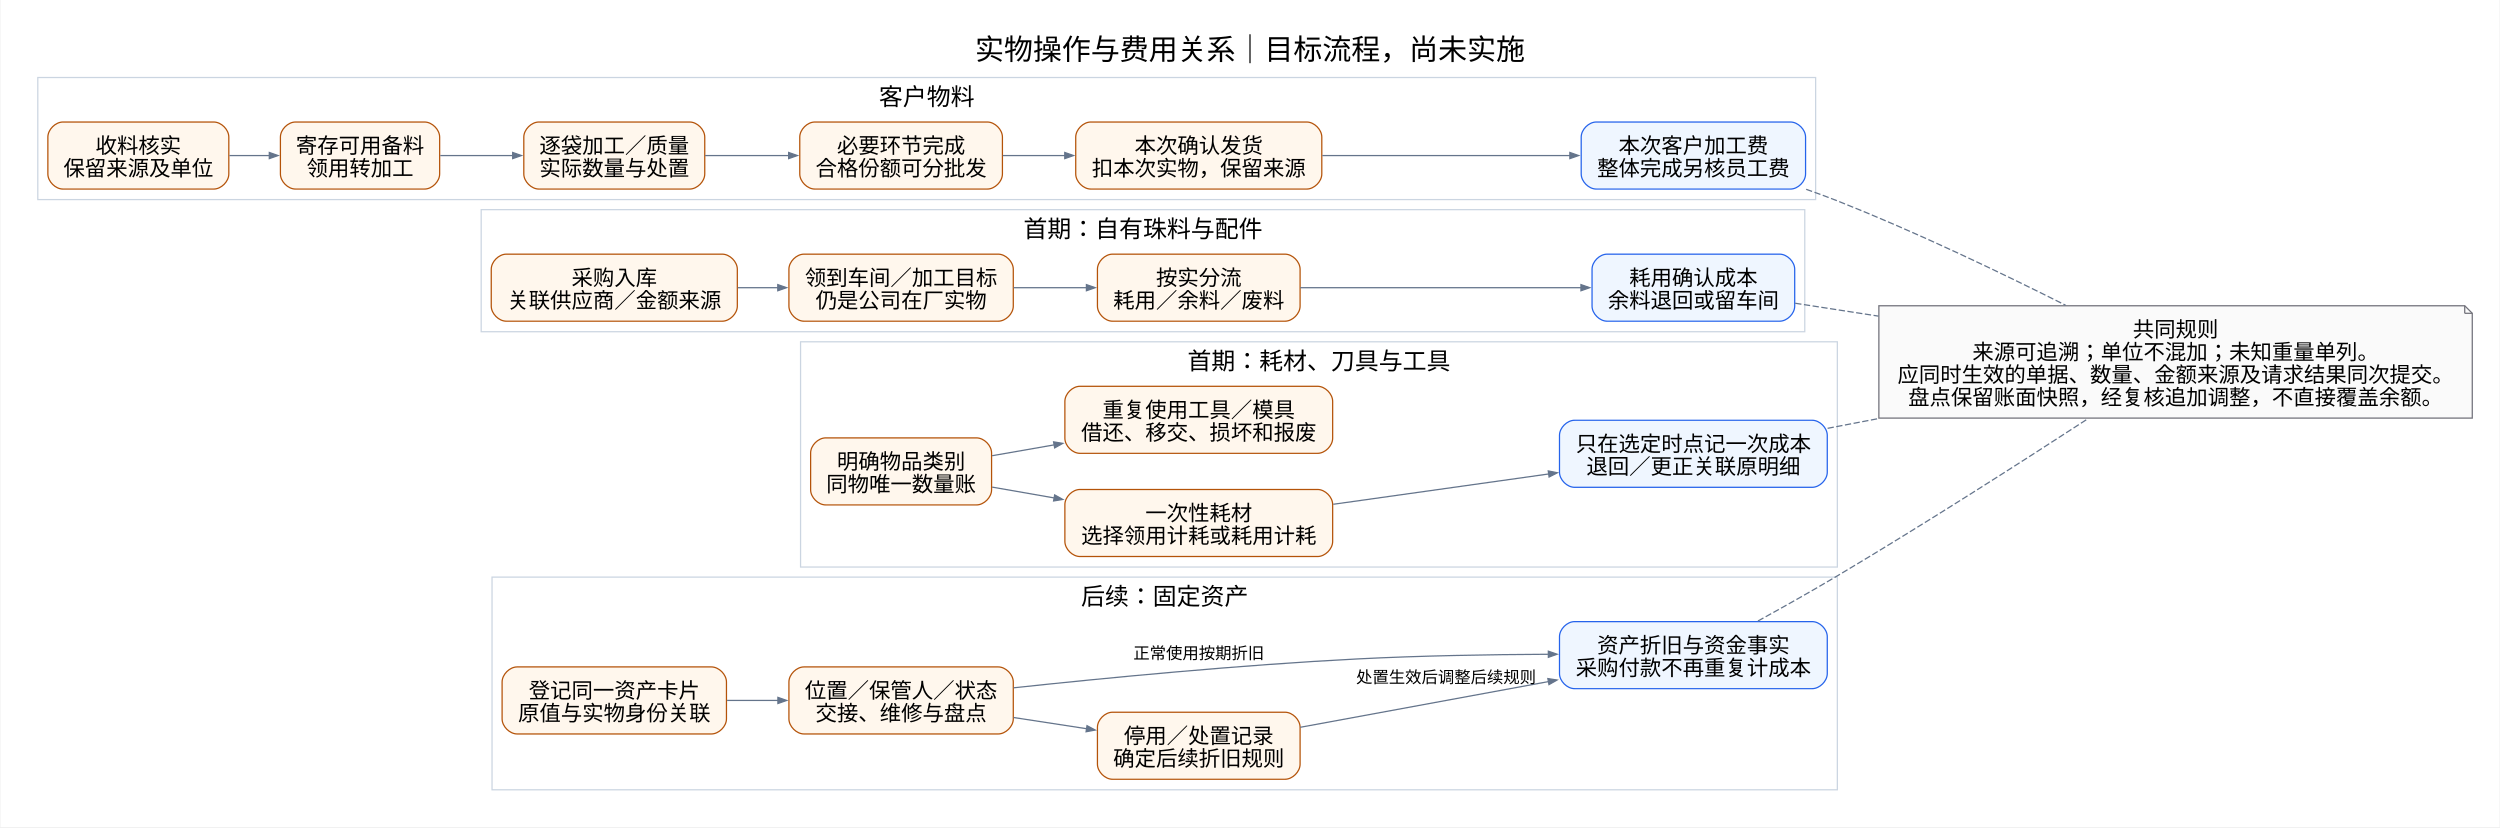
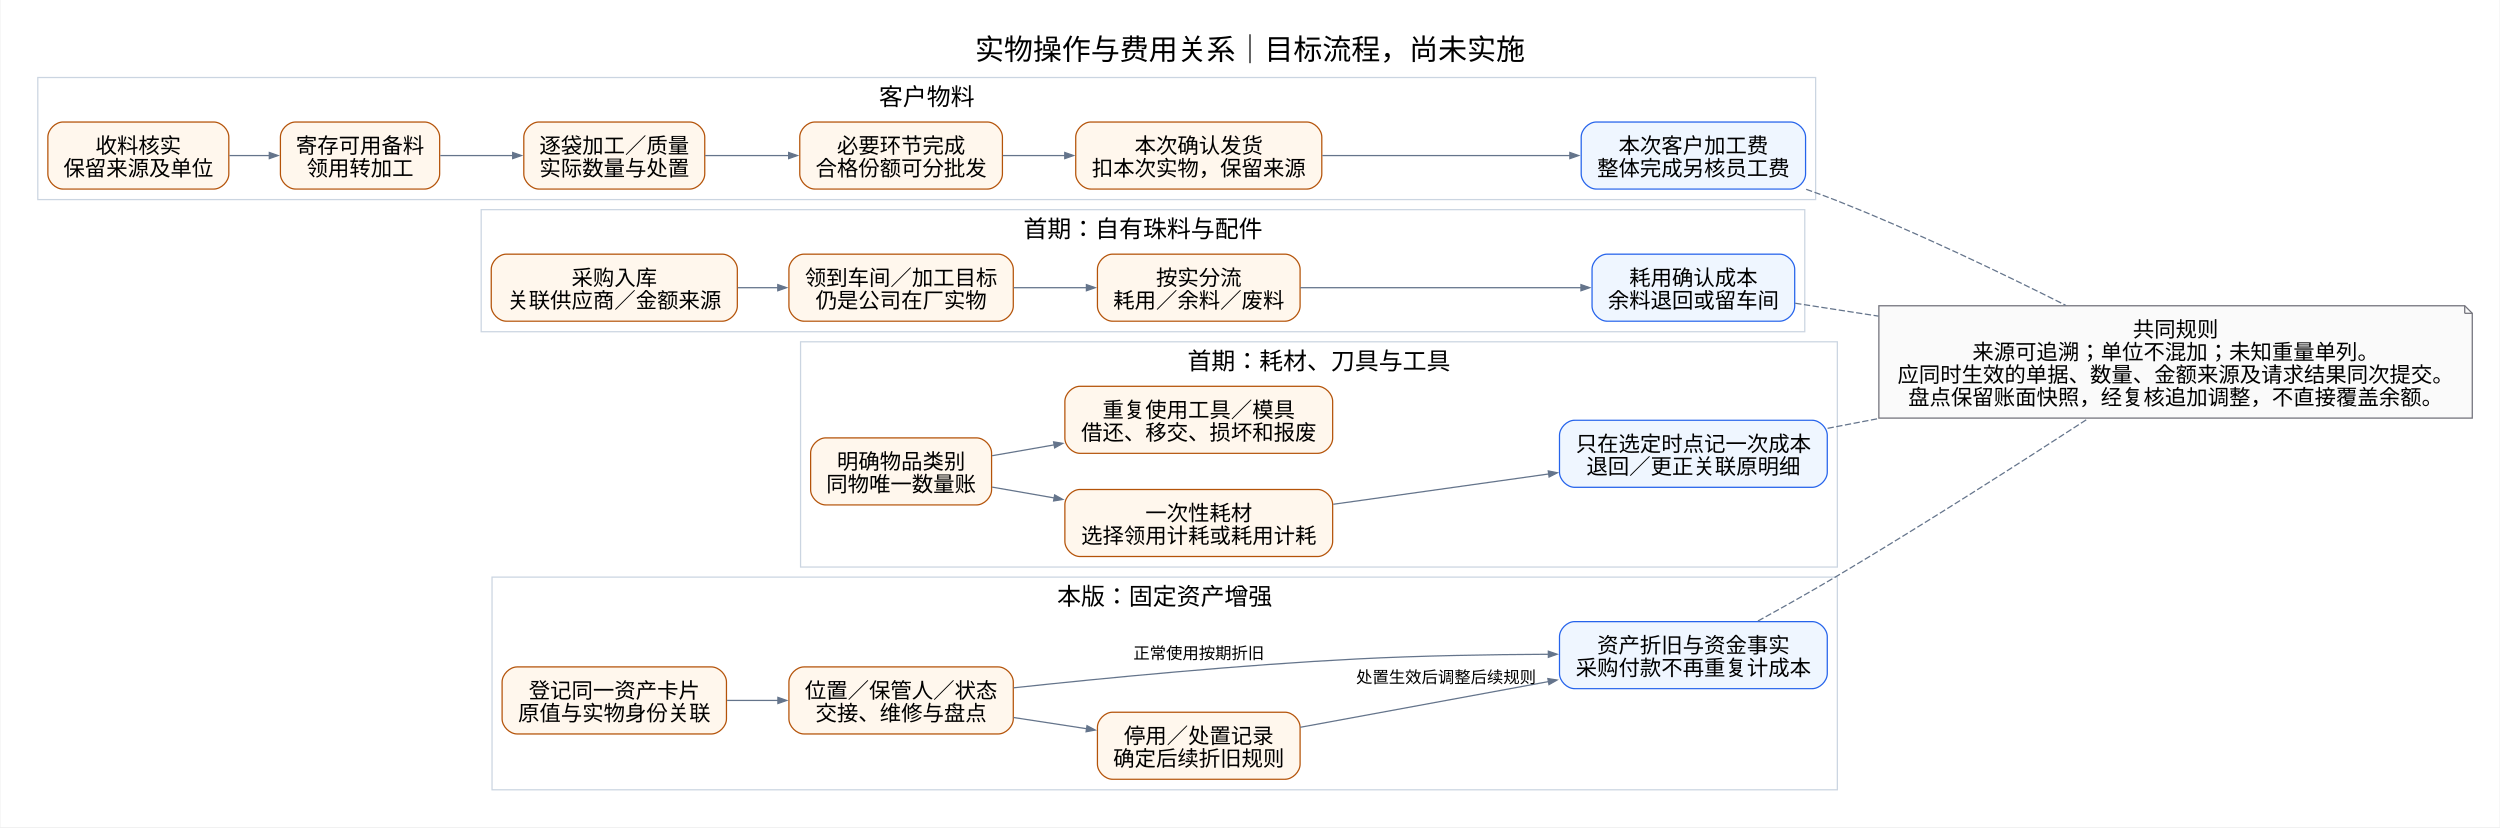
<svg xmlns="http://www.w3.org/2000/svg" width="1986pt" height="657pt" viewBox="0.00 0.00 1985.73 657.20">
  <g id="graph0" class="graph" transform="scale(1 1) rotate(0) translate(21.6 635.6)">
    <polygon fill="white" stroke="none" points="-21.6,21.6 -21.6,-635.6 1964.13,-635.6 1964.13,21.6 -21.6,21.6" />
    <text text-anchor="middle" x="971.26" y="-588.15" font-family="SimSun" font-size="23.00">实物操作与费用关系｜目标流程，尚未实施</text>
    <g id="clust1" class="cluster">
      <polygon fill="white" stroke="#cbd5e1" points="8,-477 8,-574 1420.74,-574 1420.74,-477 8,-477" />
      <text text-anchor="middle" x="714.37" y="-551.95" font-family="SimSun" font-size="19.00">客户物料</text>
    </g>
    <g id="clust2" class="cluster">
      <polygon fill="white" stroke="#cbd5e1" points="360.33,-372 360.33,-469 1412.11,-469 1412.11,-372 360.33,-372" />
      <text text-anchor="middle" x="886.22" y="-446.95" font-family="SimSun" font-size="19.00">首期：自有珠料与配件</text>
    </g>
    <g id="clust3" class="cluster">
      <polygon fill="white" stroke="#cbd5e1" points="614.12,-185 614.12,-364 1437.99,-364 1437.99,-185 614.12,-185" />
      <text text-anchor="middle" x="1026.05" y="-341.95" font-family="SimSun" font-size="19.00">首期：耗材、刀具与工具</text>
    </g>
    <g id="clust4" class="cluster">
      <polygon fill="white" stroke="#cbd5e1" points="368.95,-8 368.95,-177 1437.99,-177 1437.99,-8 368.95,-8" />
-       <text text-anchor="middle" x="903.47" y="-154.95" font-family="SimSun" font-size="19.00">后续：固定资产</text>
+       <text text-anchor="middle" x="903.47" y="-154.95" font-family="SimSun" font-size="19.00">本版：固定资产增强</text>
    </g>
    <g id="node1" class="node">
      <path fill="#fff7ed" stroke="#b45309" d="M147.79,-538.64C147.79,-538.64 28,-538.64 28,-538.64 22,-538.64 16,-532.64 16,-526.64 16,-526.64 16,-497.36 16,-497.36 16,-491.36 22,-485.36 28,-485.36 28,-485.36 147.79,-485.36 147.79,-485.36 153.79,-485.36 159.79,-491.36 159.79,-497.36 159.79,-497.36 159.79,-526.64 159.79,-526.64 159.79,-532.64 153.79,-538.64 147.79,-538.64" />
      <text text-anchor="middle" x="87.89" y="-513.85" font-family="SimSun" font-size="17.00">收料核实</text>
      <text text-anchor="middle" x="87.89" y="-495.85" font-family="SimSun" font-size="17.00">保留来源及单位</text>
    </g>
    <g id="node2" class="node">
      <path fill="#fff7ed" stroke="#b45309" d="M315.33,-538.64C315.33,-538.64 212.79,-538.64 212.79,-538.64 206.79,-538.64 200.79,-532.64 200.79,-526.64 200.79,-526.64 200.79,-497.36 200.79,-497.36 200.79,-491.36 206.79,-485.36 212.79,-485.36 212.79,-485.36 315.33,-485.36 315.33,-485.36 321.33,-485.36 327.33,-491.36 327.33,-497.36 327.33,-497.36 327.33,-526.64 327.33,-526.64 327.33,-532.64 321.33,-538.64 315.33,-538.64" />
      <text text-anchor="middle" x="264.06" y="-513.85" font-family="SimSun" font-size="17.00">寄存可用备料</text>
      <text text-anchor="middle" x="264.06" y="-495.85" font-family="SimSun" font-size="17.00">领用转加工</text>
    </g>
    <g id="edge1" class="edge">
      <path fill="none" stroke="#64748b" d="M160.24,-512C170.76,-512 181.61,-512 192.12,-512" />
      <polygon fill="#64748b" stroke="#64748b" points="191.96,-514.45 198.96,-512 191.96,-509.55 191.96,-514.45" />
    </g>
    <g id="node3" class="node">
      <path fill="#fff7ed" stroke="#b45309" d="M525.99,-538.64C525.99,-538.64 406.2,-538.64 406.2,-538.64 400.2,-538.64 394.2,-532.64 394.2,-526.64 394.2,-526.64 394.2,-497.36 394.2,-497.36 394.2,-491.36 400.2,-485.36 406.2,-485.36 406.2,-485.36 525.99,-485.36 525.99,-485.36 531.99,-485.36 537.99,-491.36 537.99,-497.36 537.99,-497.36 537.99,-526.64 537.99,-526.64 537.99,-532.64 531.99,-538.64 525.99,-538.64" />
      <text text-anchor="middle" x="466.1" y="-513.85" font-family="SimSun" font-size="17.00">逐袋加工／质量</text>
      <text text-anchor="middle" x="466.1" y="-495.85" font-family="SimSun" font-size="17.00">实际数量与处置</text>
    </g>
    <g id="edge2" class="edge">
      <path fill="none" stroke="#64748b" d="M327.81,-512C346.07,-512 366.27,-512 385.43,-512" />
      <polygon fill="#64748b" stroke="#64748b" points="385.35,-514.45 392.35,-512 385.35,-509.55 385.35,-514.45" />
    </g>
    <g id="node4" class="node">
      <path fill="#fff7ed" stroke="#b45309" d="M762.53,-538.64C762.53,-538.64 625.49,-538.64 625.49,-538.64 619.49,-538.64 613.49,-532.64 613.49,-526.64 613.49,-526.64 613.49,-497.36 613.49,-497.36 613.49,-491.36 619.49,-485.36 625.49,-485.36 625.49,-485.36 762.53,-485.36 762.53,-485.36 768.53,-485.36 774.53,-491.36 774.53,-497.36 774.53,-497.36 774.53,-526.64 774.53,-526.64 774.53,-532.64 768.53,-538.64 762.53,-538.64" />
      <text text-anchor="middle" x="694.01" y="-513.85" font-family="SimSun" font-size="17.00">必要环节完成</text>
      <text text-anchor="middle" x="694.01" y="-495.85" font-family="SimSun" font-size="17.00">合格份额可分批发</text>
    </g>
    <g id="edge3" class="edge">
      <path fill="none" stroke="#64748b" d="M538.27,-512C559.37,-512 582.74,-512 604.79,-512" />
      <polygon fill="#64748b" stroke="#64748b" points="604.65,-514.45 611.65,-512 604.65,-509.55 604.65,-514.45" />
    </g>
    <g id="node5" class="node">
      <path fill="#fff7ed" stroke="#b45309" d="M1016.32,-538.64C1016.32,-538.64 844.78,-538.64 844.78,-538.64 838.78,-538.64 832.78,-532.64 832.78,-526.64 832.78,-526.64 832.78,-497.36 832.78,-497.36 832.78,-491.36 838.78,-485.36 844.78,-485.36 844.78,-485.36 1016.32,-485.36 1016.32,-485.36 1022.32,-485.36 1028.32,-491.36 1028.32,-497.36 1028.32,-497.36 1028.32,-526.64 1028.32,-526.64 1028.32,-532.64 1022.32,-538.64 1016.32,-538.64" />
      <text text-anchor="middle" x="930.55" y="-513.85" font-family="SimSun" font-size="17.00">本次确认发货</text>
      <text text-anchor="middle" x="930.55" y="-495.85" font-family="SimSun" font-size="17.00">扣本次实物，保留来源</text>
    </g>
    <g id="edge4" class="edge">
      <path fill="none" stroke="#64748b" d="M774.75,-512C790.72,-512 807.74,-512 824.43,-512" />
      <polygon fill="#64748b" stroke="#64748b" points="824.07,-514.45 831.07,-512 824.07,-509.55 824.07,-514.45" />
    </g>
    <g id="node6" class="node">
      <path fill="#eff6ff" stroke="#2563eb" d="M1400.74,-538.64C1400.74,-538.64 1246.45,-538.64 1246.45,-538.64 1240.45,-538.64 1234.45,-532.64 1234.45,-526.64 1234.45,-526.64 1234.45,-497.36 1234.45,-497.36 1234.45,-491.36 1240.45,-485.36 1246.45,-485.36 1246.45,-485.36 1400.74,-485.36 1400.74,-485.36 1406.74,-485.36 1412.74,-491.36 1412.74,-497.36 1412.74,-497.36 1412.74,-526.64 1412.74,-526.64 1412.74,-532.64 1406.74,-538.64 1400.74,-538.64" />
      <text text-anchor="middle" x="1323.59" y="-513.85" font-family="SimSun" font-size="17.00">本次客户加工费</text>
      <text text-anchor="middle" x="1323.59" y="-495.85" font-family="SimSun" font-size="17.00">整体完成另核员工费</text>
    </g>
    <g id="edge5" class="edge">
      <path fill="none" stroke="#64748b" d="M1028.72,-512C1088.78,-512 1165.57,-512 1225.6,-512" />
      <polygon fill="#64748b" stroke="#64748b" points="1225.44,-514.45 1232.44,-512 1225.44,-509.55 1225.44,-514.45" />
    </g>
    <g id="node19" class="node">
      <polygon fill="#fafafa" stroke="#71717a" points="1936.53,-392.64 1470.99,-392.64 1470.99,-303.36 1942.53,-303.36 1942.53,-386.64 1936.53,-392.64" />
      <polyline fill="none" stroke="#71717a" points="1936.53,-392.64 1936.53,-386.64" />
      <polyline fill="none" stroke="#71717a" points="1942.53,-386.64 1936.53,-386.64" />
      <text text-anchor="middle" x="1706.76" y="-367.85" font-family="SimSun" font-size="17.00">共同规则</text>
      <text text-anchor="middle" x="1706.76" y="-349.85" font-family="SimSun" font-size="17.00">来源可追溯；单位不混加；未知重量单列。</text>
      <text text-anchor="middle" x="1706.76" y="-331.85" font-family="SimSun" font-size="17.00">应同时生效的单据、数量、金额来源及请求结果同次提交。</text>
      <text text-anchor="middle" x="1706.76" y="-313.85" font-family="SimSun" font-size="17.00">盘点保留账面快照，经复核追加调整，不直接覆盖余额。</text>
    </g>
    <g id="edge16" class="edge">
      <path fill="none" stroke="#64748b" stroke-dasharray="5,2" d="M1413.23,-485.17C1421.65,-482.23 1430.02,-479.15 1437.99,-476 1499.92,-451.5 1567.57,-419.12 1619.38,-393.05" />
    </g>
    <g id="node7" class="node">
      <path fill="#fff7ed" stroke="#b45309" d="M551.87,-433.64C551.87,-433.64 380.33,-433.64 380.33,-433.64 374.33,-433.64 368.33,-427.64 368.33,-421.64 368.33,-421.64 368.33,-392.36 368.33,-392.36 368.33,-386.36 374.33,-380.36 380.33,-380.36 380.33,-380.36 551.87,-380.36 551.87,-380.36 557.87,-380.36 563.87,-386.36 563.87,-392.36 563.87,-392.36 563.87,-421.64 563.87,-421.64 563.87,-427.64 557.87,-433.64 551.87,-433.64" />
      <text text-anchor="middle" x="466.1" y="-408.85" font-family="SimSun" font-size="17.00">采购入库</text>
      <text text-anchor="middle" x="466.1" y="-390.85" font-family="SimSun" font-size="17.00">关联供应商／金额来源</text>
    </g>
    <g id="node8" class="node">
      <path fill="#fff7ed" stroke="#b45309" d="M771.16,-433.64C771.16,-433.64 616.87,-433.64 616.87,-433.64 610.87,-433.64 604.87,-427.64 604.87,-421.64 604.87,-421.64 604.87,-392.36 604.87,-392.36 604.87,-386.36 610.87,-380.36 616.87,-380.36 616.87,-380.36 771.16,-380.36 771.16,-380.36 777.16,-380.36 783.16,-386.36 783.16,-392.36 783.16,-392.36 783.16,-421.64 783.16,-421.64 783.16,-427.64 777.16,-433.64 771.16,-433.64" />
      <text text-anchor="middle" x="694.01" y="-408.85" font-family="SimSun" font-size="17.00">领到车间／加工目标</text>
      <text text-anchor="middle" x="694.01" y="-390.85" font-family="SimSun" font-size="17.00">仍是公司在厂实物</text>
    </g>
    <g id="edge6" class="edge">
      <path fill="none" stroke="#64748b" d="M564.22,-407C574.79,-407 585.55,-407 596.11,-407" />
      <polygon fill="#64748b" stroke="#64748b" points="596.02,-409.45 603.02,-407 596.02,-404.55 596.02,-409.45" />
    </g>
    <g id="node9" class="node">
      <path fill="#fff7ed" stroke="#b45309" d="M999.07,-433.64C999.07,-433.64 862.03,-433.64 862.03,-433.64 856.03,-433.64 850.03,-427.64 850.03,-421.64 850.03,-421.64 850.03,-392.36 850.03,-392.36 850.03,-386.36 856.03,-380.36 862.03,-380.36 862.03,-380.36 999.07,-380.36 999.07,-380.36 1005.07,-380.36 1011.07,-386.36 1011.07,-392.36 1011.07,-392.36 1011.07,-421.64 1011.07,-421.64 1011.07,-427.64 1005.07,-433.64 999.07,-433.64" />
      <text text-anchor="middle" x="930.55" y="-408.85" font-family="SimSun" font-size="17.00">按实分流</text>
      <text text-anchor="middle" x="930.55" y="-390.85" font-family="SimSun" font-size="17.00">耗用／余料／废料</text>
    </g>
    <g id="edge7" class="edge">
      <path fill="none" stroke="#64748b" d="M783.35,-407C802.35,-407 822.44,-407 841.43,-407" />
      <polygon fill="#64748b" stroke="#64748b" points="841.27,-409.45 848.27,-407 841.27,-404.55 841.27,-409.45" />
    </g>
    <g id="node10" class="node">
      <path fill="#eff6ff" stroke="#2563eb" d="M1392.11,-433.64C1392.11,-433.64 1255.07,-433.64 1255.07,-433.64 1249.07,-433.64 1243.07,-427.64 1243.07,-421.64 1243.07,-421.64 1243.07,-392.36 1243.07,-392.36 1243.07,-386.36 1249.07,-380.36 1255.07,-380.36 1255.07,-380.36 1392.11,-380.36 1392.11,-380.36 1398.11,-380.36 1404.11,-386.36 1404.11,-392.36 1404.11,-392.36 1404.11,-421.64 1404.11,-421.64 1404.11,-427.64 1398.11,-433.64 1392.11,-433.64" />
      <text text-anchor="middle" x="1323.59" y="-408.85" font-family="SimSun" font-size="17.00">耗用确认成本</text>
      <text text-anchor="middle" x="1323.59" y="-390.85" font-family="SimSun" font-size="17.00">余料退回或留车间</text>
    </g>
    <g id="edge8" class="edge">
      <path fill="none" stroke="#64748b" d="M1011.16,-407C1075.94,-407 1167.29,-407 1234.31,-407" />
      <polygon fill="#64748b" stroke="#64748b" points="1234.25,-409.45 1241.25,-407 1234.25,-404.55 1234.25,-409.45" />
    </g>
    <g id="edge17" class="edge">
      <path fill="none" stroke="#64748b" stroke-dasharray="5,2" d="M1404.5,-394.63C1424.58,-391.52 1447.18,-388.03 1470.73,-384.38" />
    </g>
    <g id="node11" class="node">
      <path fill="#fff7ed" stroke="#b45309" d="M753.91,-287.64C753.91,-287.64 634.12,-287.64 634.12,-287.64 628.12,-287.64 622.12,-281.64 622.12,-275.64 622.12,-275.64 622.12,-246.36 622.12,-246.36 622.12,-240.36 628.12,-234.36 634.12,-234.36 634.12,-234.36 753.91,-234.36 753.91,-234.36 759.91,-234.36 765.91,-240.36 765.91,-246.36 765.91,-246.36 765.91,-275.64 765.91,-275.64 765.91,-281.64 759.91,-287.64 753.91,-287.64" />
      <text text-anchor="middle" x="694.01" y="-262.85" font-family="SimSun" font-size="17.00">明确物品类别</text>
      <text text-anchor="middle" x="694.01" y="-244.85" font-family="SimSun" font-size="17.00">同物唯一数量账</text>
    </g>
    <g id="node12" class="node">
      <path fill="#fff7ed" stroke="#b45309" d="M1024.95,-246.64C1024.95,-246.64 836.16,-246.64 836.16,-246.64 830.16,-246.64 824.16,-240.64 824.16,-234.64 824.16,-234.64 824.16,-205.36 824.16,-205.36 824.16,-199.36 830.16,-193.36 836.16,-193.36 836.16,-193.36 1024.95,-193.36 1024.95,-193.36 1030.95,-193.36 1036.95,-199.36 1036.95,-205.36 1036.95,-205.36 1036.95,-234.64 1036.95,-234.64 1036.95,-240.64 1030.95,-246.64 1024.95,-246.64" />
      <text text-anchor="middle" x="930.55" y="-221.85" font-family="SimSun" font-size="17.00">一次性耗材</text>
      <text text-anchor="middle" x="930.55" y="-203.85" font-family="SimSun" font-size="17.00">选择领用计耗或耗用计耗</text>
    </g>
    <g id="edge9" class="edge">
      <path fill="none" stroke="#64748b" d="M766.34,-248.53C781.98,-245.8 798.91,-242.84 815.74,-239.9" />
      <polygon fill="#64748b" stroke="#64748b" points="816.03,-242.33 822.5,-238.71 815.18,-237.51 816.03,-242.33" />
    </g>
    <g id="node14" class="node">
      <path fill="#fff7ed" stroke="#b45309" d="M1024.95,-328.64C1024.95,-328.64 836.16,-328.64 836.16,-328.64 830.16,-328.64 824.16,-322.64 824.16,-316.64 824.16,-316.64 824.16,-287.36 824.16,-287.36 824.16,-281.36 830.16,-275.36 836.16,-275.36 836.16,-275.36 1024.95,-275.36 1024.95,-275.36 1030.95,-275.36 1036.95,-281.36 1036.95,-287.36 1036.95,-287.36 1036.95,-316.64 1036.95,-316.64 1036.95,-322.64 1030.95,-328.64 1024.95,-328.64" />
      <text text-anchor="middle" x="930.55" y="-303.85" font-family="SimSun" font-size="17.00">重复使用工具／模具</text>
      <text text-anchor="middle" x="930.55" y="-285.85" font-family="SimSun" font-size="17.00">借还、移交、损坏和报废</text>
    </g>
    <g id="edge11" class="edge">
      <path fill="none" stroke="#64748b" d="M766.34,-273.47C781.98,-276.2 798.91,-279.16 815.74,-282.1" />
      <polygon fill="#64748b" stroke="#64748b" points="815.18,-284.49 822.5,-283.29 816.03,-279.67 815.18,-284.49" />
    </g>
    <g id="node13" class="node">
      <path fill="#eff6ff" stroke="#2563eb" d="M1417.99,-301.64C1417.99,-301.64 1229.2,-301.64 1229.2,-301.64 1223.2,-301.64 1217.2,-295.64 1217.2,-289.64 1217.2,-289.64 1217.2,-260.36 1217.2,-260.36 1217.2,-254.36 1223.2,-248.36 1229.2,-248.36 1229.2,-248.36 1417.99,-248.36 1417.99,-248.36 1423.99,-248.36 1429.99,-254.36 1429.99,-260.36 1429.99,-260.36 1429.99,-289.64 1429.99,-289.64 1429.99,-295.64 1423.99,-301.64 1417.99,-301.64" />
      <text text-anchor="middle" x="1323.59" y="-276.85" font-family="SimSun" font-size="17.00">只在选定时点记一次成本</text>
      <text text-anchor="middle" x="1323.59" y="-258.85" font-family="SimSun" font-size="17.00">退回／更正关联原明细</text>
    </g>
    <g id="edge10" class="edge">
      <path fill="none" stroke="#64748b" d="M1037.38,-234.88C1090.41,-242.34 1154.68,-251.38 1208.78,-258.99" />
      <polygon fill="#64748b" stroke="#64748b" points="1208.26,-261.39 1215.53,-259.94 1208.94,-256.54 1208.26,-261.39" />
    </g>
    <g id="edge18" class="edge">
      <path fill="none" stroke="#64748b" stroke-dasharray="5,2" d="M1430.26,-295.24C1443.15,-297.71 1456.69,-300.3 1470.57,-302.96" />
    </g>
    <g id="node15" class="node">
      <path fill="#fff7ed" stroke="#b45309" d="M543.24,-105.64C543.24,-105.64 388.95,-105.64 388.95,-105.64 382.95,-105.64 376.95,-99.64 376.95,-93.64 376.95,-93.64 376.95,-64.36 376.95,-64.36 376.95,-58.36 382.95,-52.36 388.95,-52.36 388.95,-52.36 543.24,-52.36 543.24,-52.36 549.24,-52.36 555.24,-58.36 555.24,-64.36 555.24,-64.36 555.24,-93.64 555.24,-93.64 555.24,-99.64 549.24,-105.64 543.24,-105.64" />
      <text text-anchor="middle" x="466.1" y="-80.85" font-family="SimSun" font-size="17.00">登记同一资产卡片</text>
      <text text-anchor="middle" x="466.1" y="-62.85" font-family="SimSun" font-size="17.00">原值与实物身份关联</text>
    </g>
    <g id="node16" class="node">
      <path fill="#fff7ed" stroke="#b45309" d="M771.16,-105.64C771.16,-105.64 616.87,-105.64 616.87,-105.64 610.87,-105.64 604.87,-99.64 604.87,-93.64 604.87,-93.64 604.87,-64.36 604.87,-64.36 604.87,-58.36 610.87,-52.36 616.87,-52.36 616.87,-52.36 771.16,-52.36 771.16,-52.36 777.16,-52.36 783.16,-58.36 783.16,-64.36 783.16,-64.36 783.16,-93.64 783.16,-93.64 783.16,-99.64 777.16,-105.64 771.16,-105.64" />
      <text text-anchor="middle" x="694.01" y="-80.85" font-family="SimSun" font-size="17.00">位置／保管人／状态</text>
      <text text-anchor="middle" x="694.01" y="-62.85" font-family="SimSun" font-size="17.00">交接、维修与盘点</text>
    </g>
    <g id="edge12" class="edge">
      <path fill="none" stroke="#64748b" d="M555.74,-79C569.05,-79 582.83,-79 596.29,-79" />
      <polygon fill="#64748b" stroke="#64748b" points="596.12,-81.45 603.12,-79 596.12,-76.55 596.12,-81.45" />
    </g>
    <g id="node17" class="node">
      <path fill="#fff7ed" stroke="#b45309" d="M999.07,-69.64C999.07,-69.64 862.03,-69.64 862.03,-69.64 856.03,-69.64 850.03,-63.64 850.03,-57.64 850.03,-57.64 850.03,-28.36 850.03,-28.36 850.03,-22.36 856.03,-16.36 862.03,-16.36 862.03,-16.36 999.07,-16.36 999.07,-16.36 1005.07,-16.36 1011.07,-22.36 1011.07,-28.36 1011.07,-28.36 1011.07,-57.64 1011.07,-57.64 1011.07,-63.64 1005.07,-69.64 999.07,-69.64" />
      <text text-anchor="middle" x="930.55" y="-44.85" font-family="SimSun" font-size="17.00">停用／处置记录</text>
      <text text-anchor="middle" x="930.55" y="-26.85" font-family="SimSun" font-size="17.00">确定后续折旧规则</text>
    </g>
    <g id="edge13" class="edge">
      <path fill="none" stroke="#64748b" d="M783.35,-65.44C802.35,-62.52 822.44,-59.44 841.43,-56.53" />
      <polygon fill="#64748b" stroke="#64748b" points="841.74,-58.96 848.29,-55.47 841,-54.11 841.74,-58.96" />
    </g>
    <g id="node18" class="node">
      <path fill="#eff6ff" stroke="#2563eb" d="M1417.99,-141.64C1417.99,-141.64 1229.2,-141.64 1229.2,-141.64 1223.2,-141.64 1217.2,-135.64 1217.2,-129.64 1217.2,-129.64 1217.2,-100.36 1217.2,-100.36 1217.2,-94.36 1223.2,-88.36 1229.2,-88.36 1229.2,-88.36 1417.99,-88.36 1417.99,-88.36 1423.99,-88.36 1429.99,-94.36 1429.99,-100.36 1429.99,-100.36 1429.99,-129.64 1429.99,-129.64 1429.99,-135.64 1423.99,-141.64 1417.99,-141.64" />
      <text text-anchor="middle" x="1323.59" y="-116.85" font-family="SimSun" font-size="17.00">资产折旧与资金事实</text>
      <text text-anchor="middle" x="1323.59" y="-98.85" font-family="SimSun" font-size="17.00">采购付款不再重复计成本</text>
    </g>
    <g id="edge14" class="edge">
      <path fill="none" stroke="#64748b" d="M783.38,-89.04C856.57,-96.88 963.37,-107.21 1056.95,-112 1106.59,-114.54 1161.52,-115.47 1208.49,-115.7" />
      <polygon fill="#64748b" stroke="#64748b" points="1208.33,-118.15 1215.34,-115.73 1208.35,-113.25 1208.33,-118.15" />
      <text text-anchor="middle" x="930.55" y="-111.96" font-family="SimSun" font-size="13.00">正常使用按期折旧</text>
    </g>
    <g id="edge15" class="edge">
      <path fill="none" stroke="#64748b" d="M1011.16,-57.66C1068.02,-68.13 1145.34,-82.36 1208.72,-94.03" />
      <polygon fill="#64748b" stroke="#64748b" points="1207.95,-96.38 1215.28,-95.24 1208.84,-91.56 1207.95,-96.38" />
      <text text-anchor="middle" x="1127.07" y="-92.86" font-family="SimSun" font-size="13.00">处置生效后调整后续规则</text>
    </g>
    <g id="edge19" class="edge">
      <path fill="none" stroke="#64748b" stroke-dasharray="5,2" d="M1374.91,-142.13C1394.72,-153.02 1417.57,-165.86 1437.99,-178 1506.74,-218.87 1583.68,-268.09 1637.38,-303.03" />
    </g>
  </g>
</svg>
